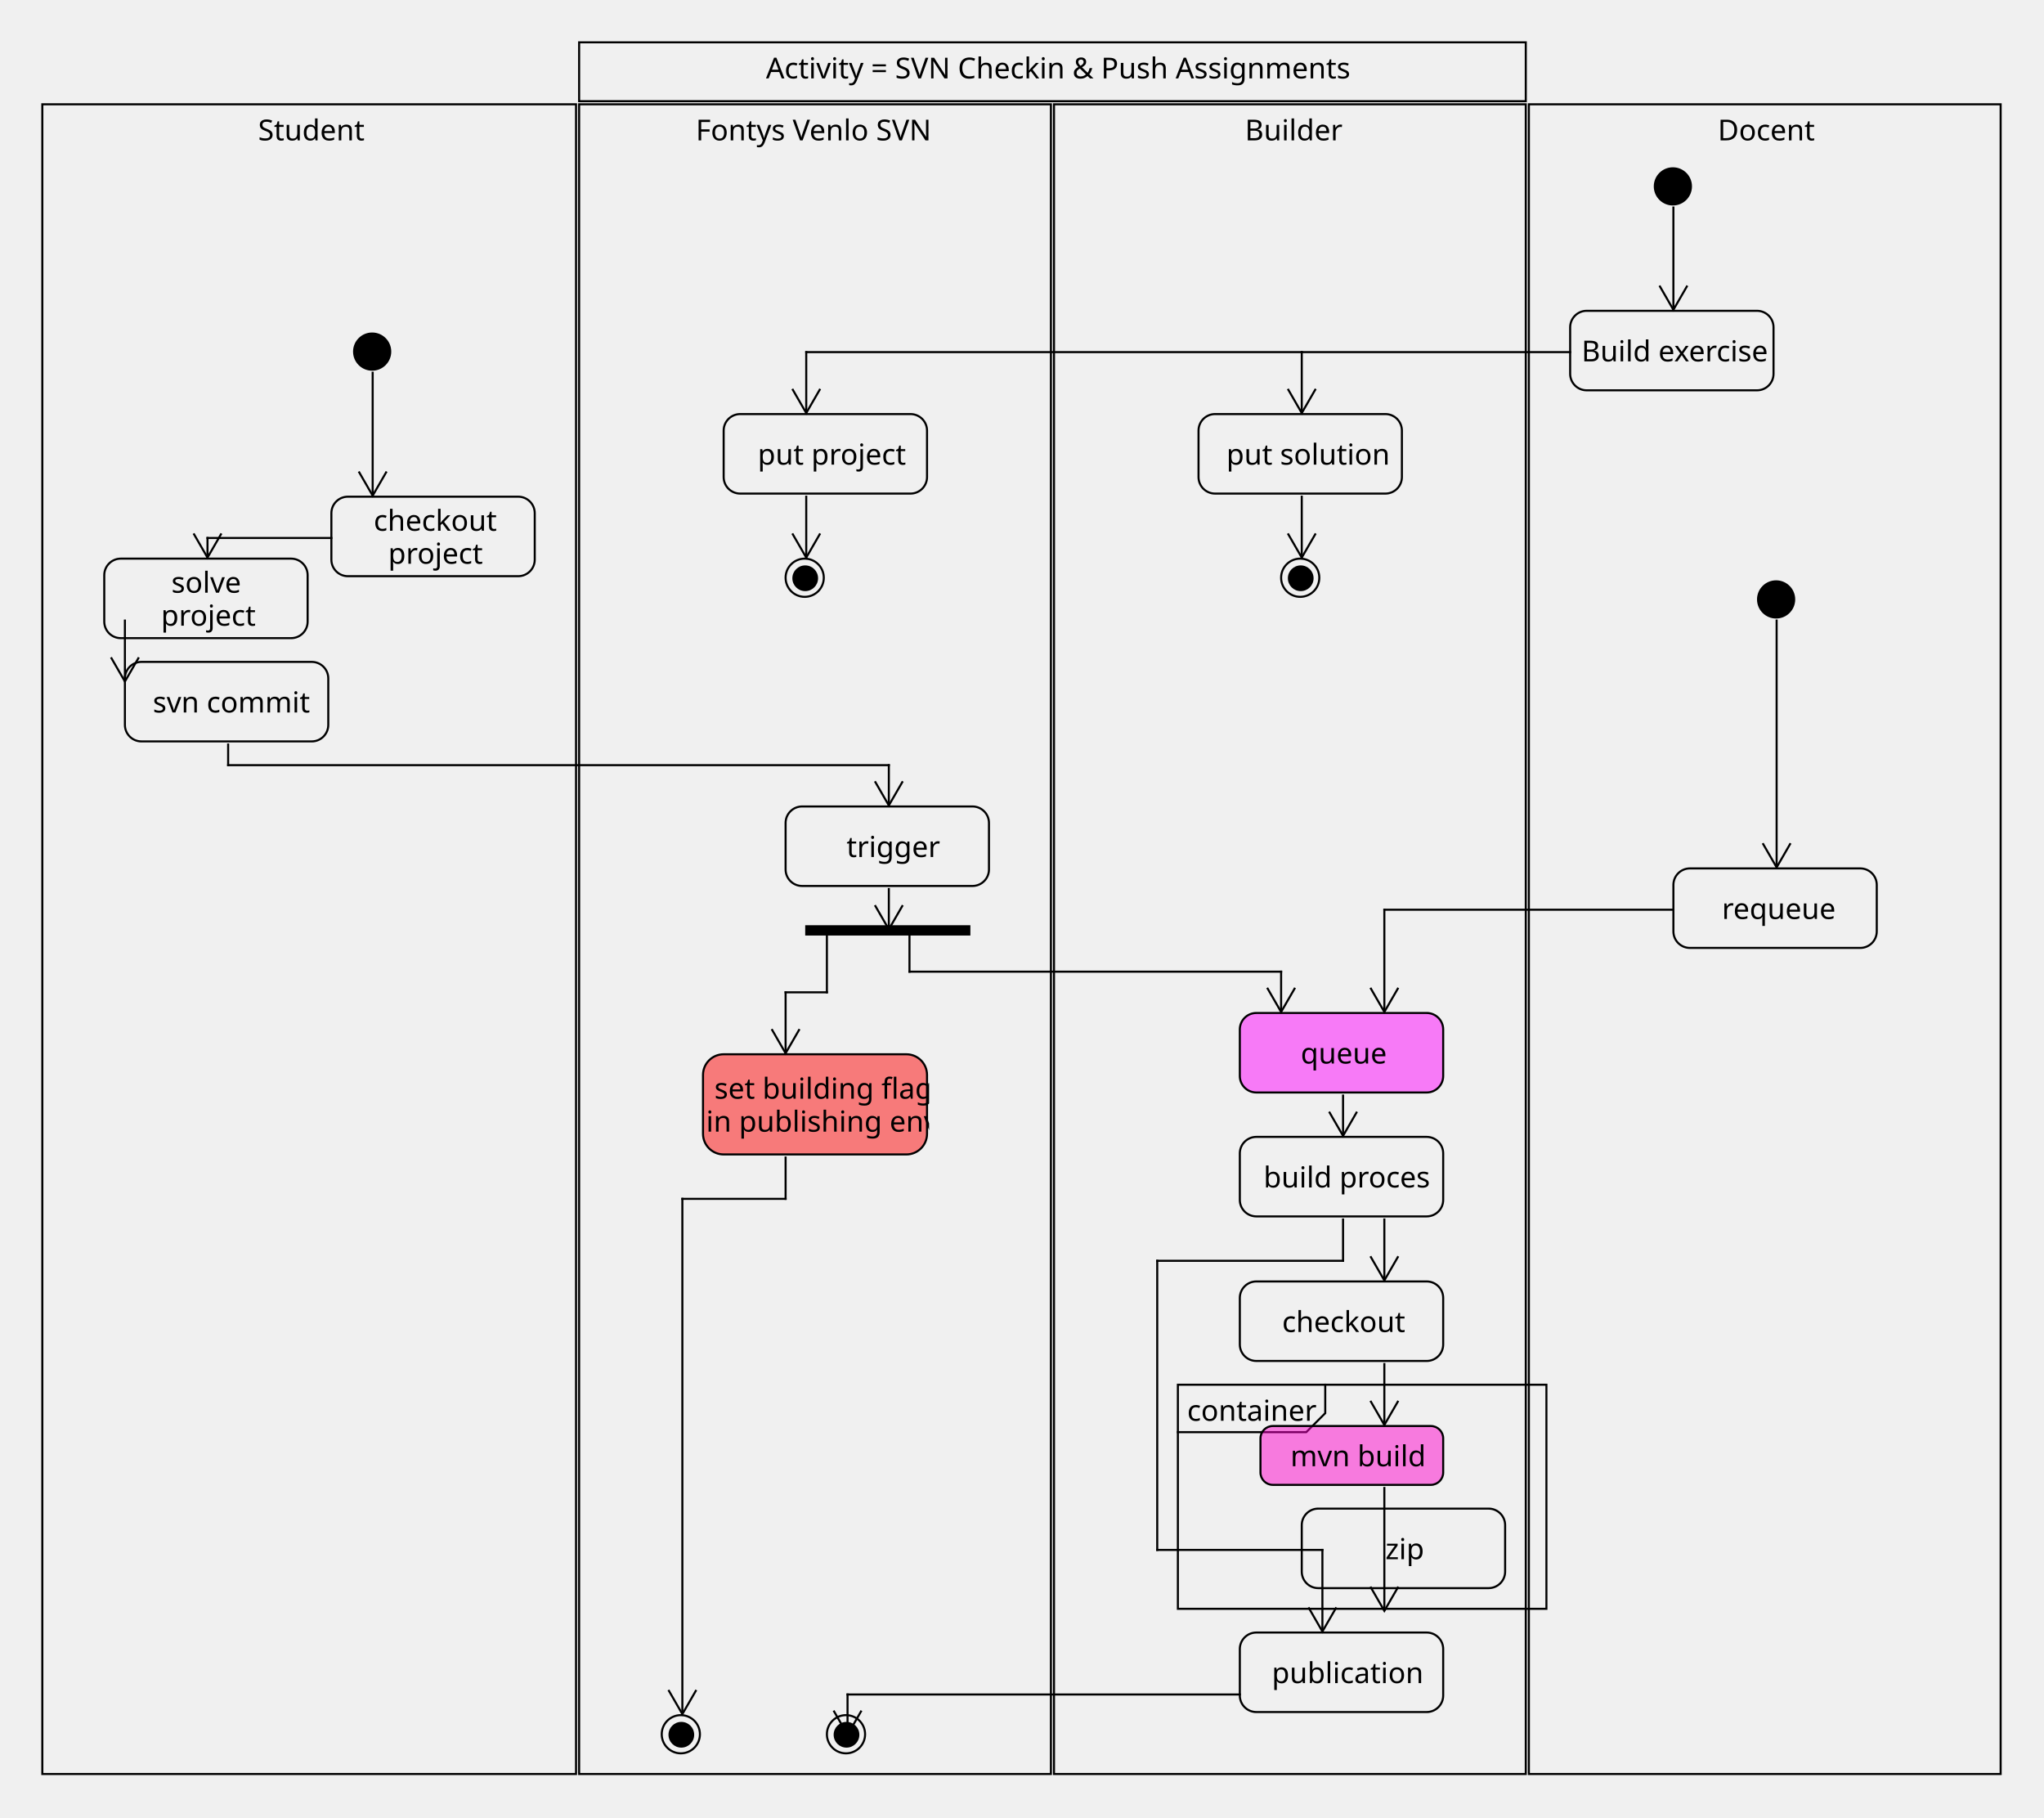
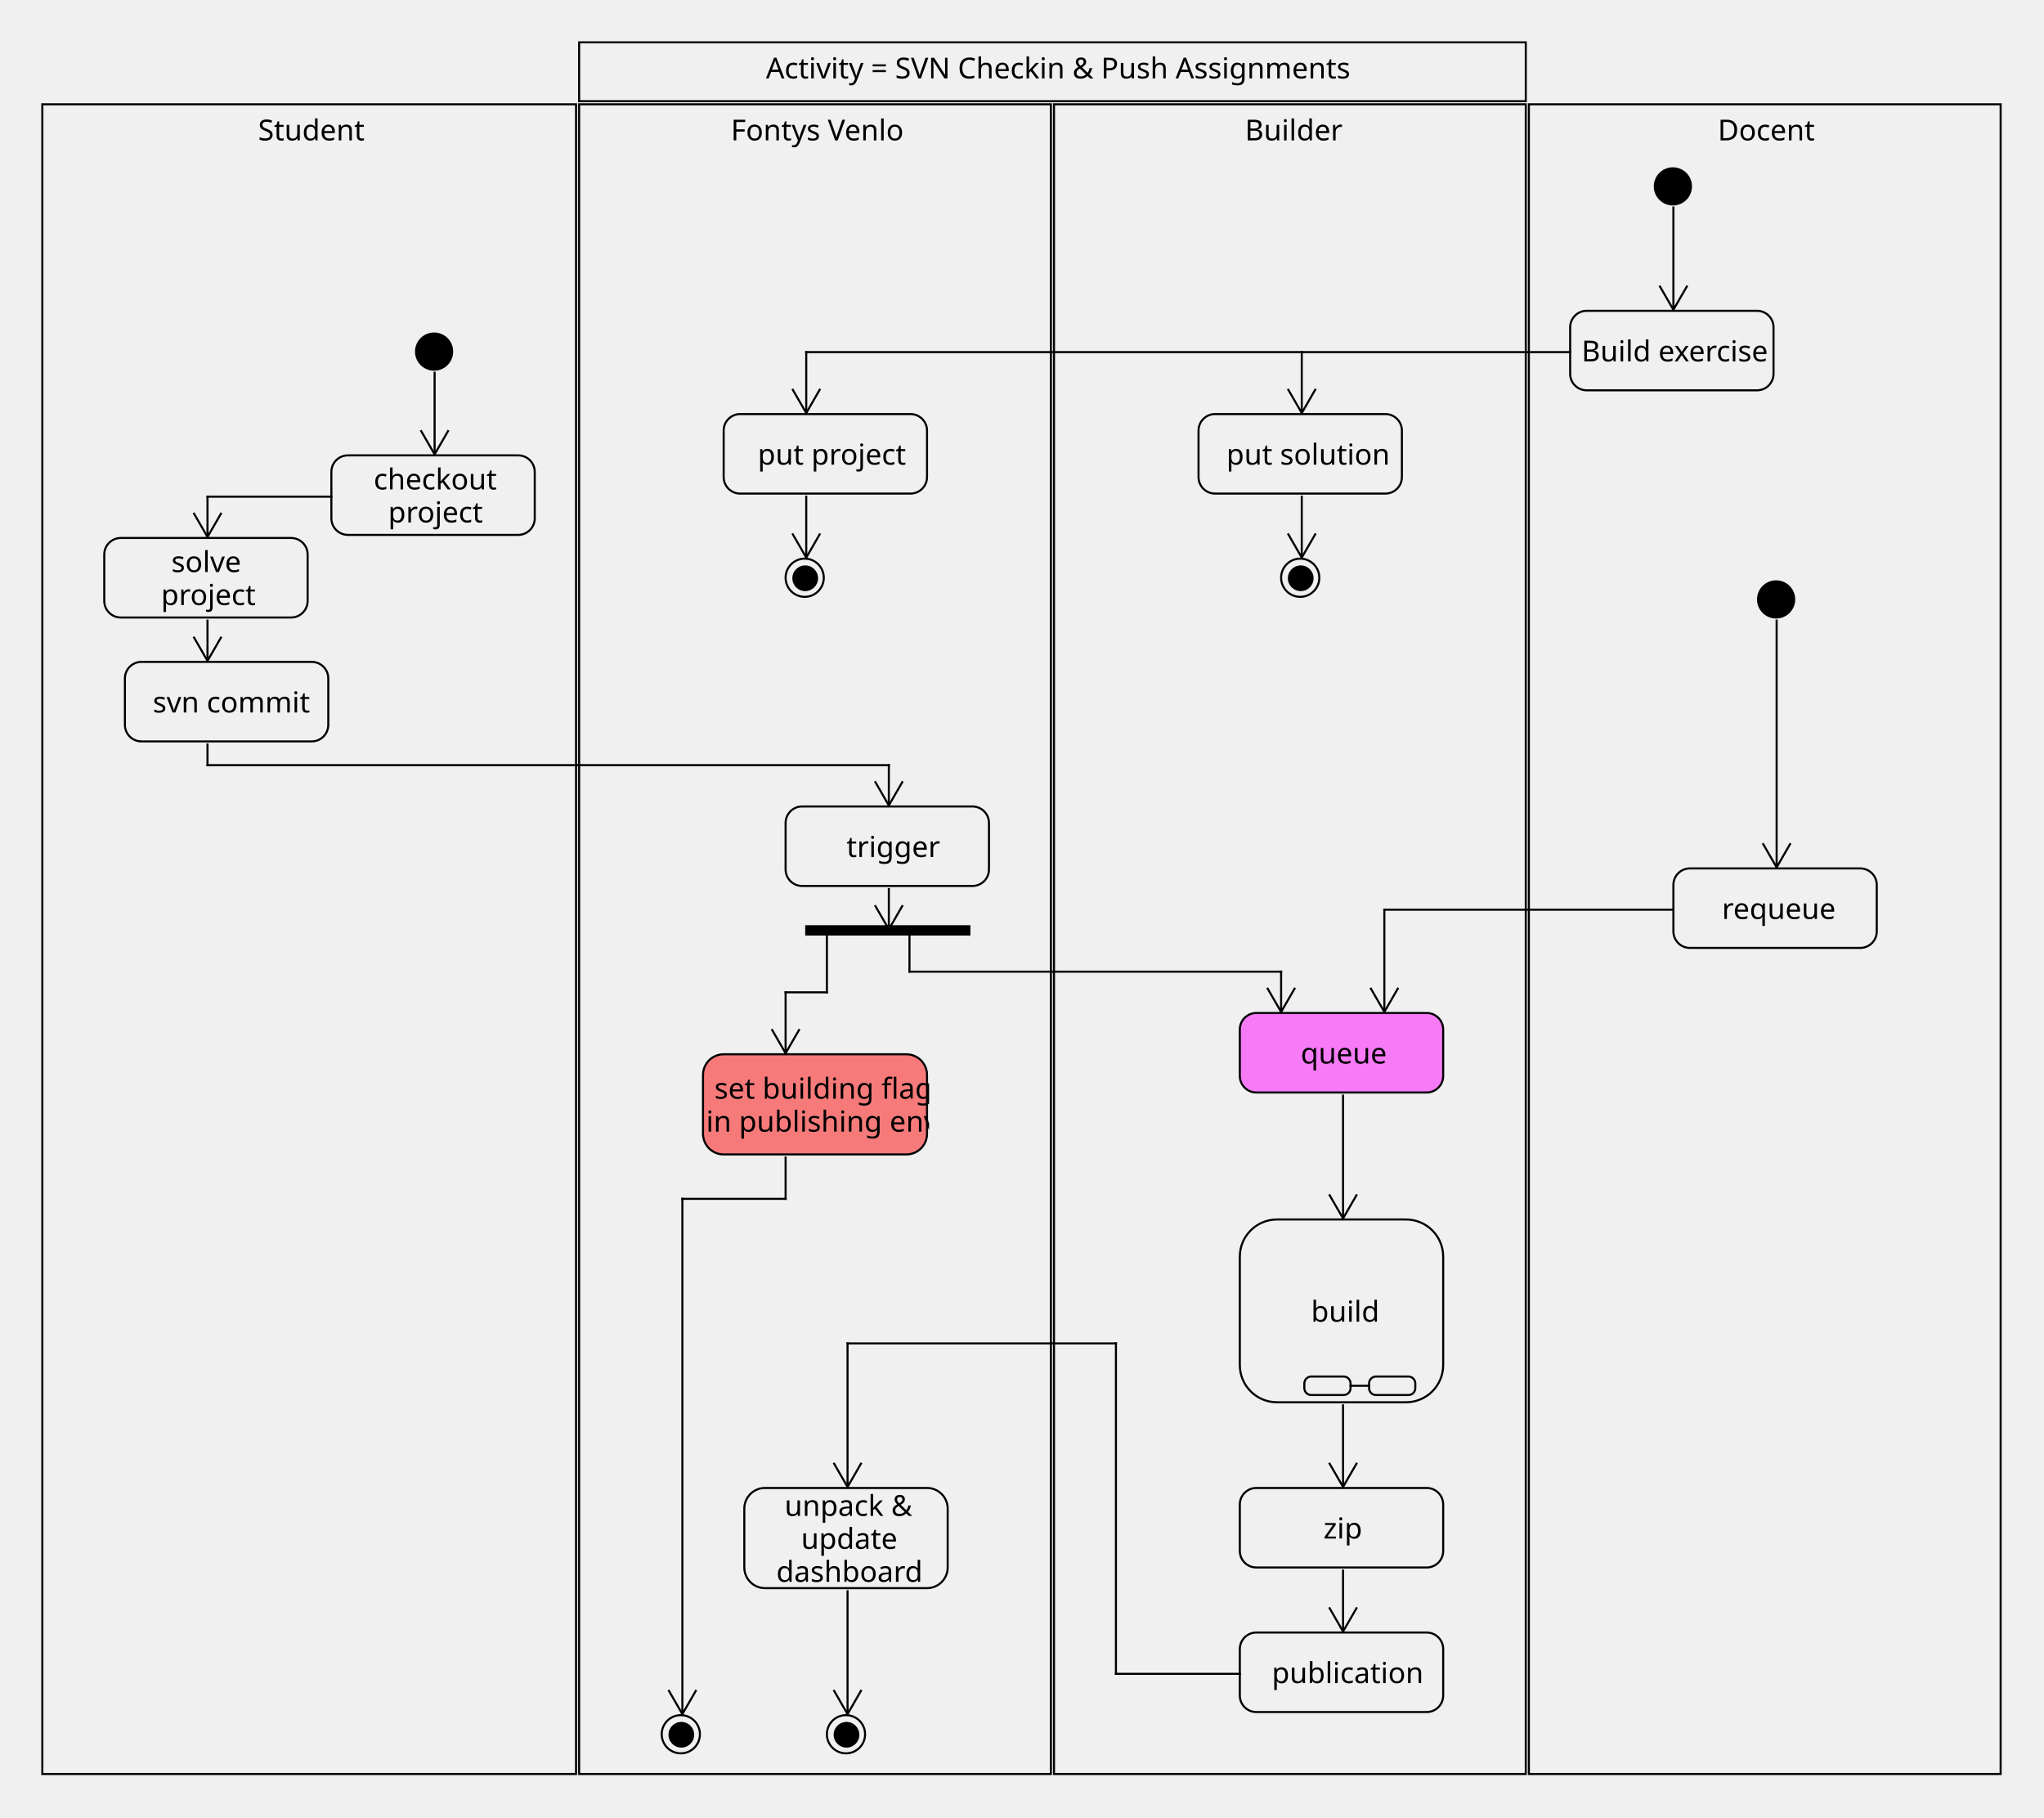
<svg xmlns="http://www.w3.org/2000/svg" fill-opacity="1" color-rendering="auto" color-interpolation="auto" text-rendering="auto" stroke="black" stroke-linecap="square" width="990" stroke-miterlimit="10" shape-rendering="auto" stroke-opacity="1" fill="black" stroke-dasharray="none" font-weight="normal" stroke-width="1" viewBox="20 60 990 880" height="880" font-family="'Dialog'" font-style="normal" stroke-linejoin="miter" font-size="12px" stroke-dashoffset="0" image-rendering="auto">
  <defs id="genericDefs" />
  <g>
    <defs id="defs1">
      <clipPath clipPathUnits="userSpaceOnUse" id="clipPath1">
        <path d="M0 0 L2147483647 0 L2147483647 2147483647 L0 2147483647 L0 0 Z" />
      </clipPath>
      <clipPath clipPathUnits="userSpaceOnUse" id="clipPath2">
+         <path d="M0 0 L0 50 L100 50 L100 0 Z" />
+       </clipPath>
+       <clipPath clipPathUnits="userSpaceOnUse" id="clipPath3">
+         <path d="M0 0 L0 90 L100 90 L100 0 Z" />
+       </clipPath>
+       <clipPath clipPathUnits="userSpaceOnUse" id="clipPath4">
        <path d="M0 0 L0 30 L460 30 L460 0 Z" />
      </clipPath>
-       <clipPath clipPathUnits="userSpaceOnUse" id="clipPath3">
+       <clipPath clipPathUnits="userSpaceOnUse" id="clipPath5">
        <path d="M0 0 L0 40 L100 40 L100 0 Z" />
      </clipPath>
-       <clipPath clipPathUnits="userSpaceOnUse" id="clipPath4">
-         <path d="M0 0 L0 110 L180 110 L180 0 Z" />
-       </clipPath>
-       <clipPath clipPathUnits="userSpaceOnUse" id="clipPath5">
+       <clipPath clipPathUnits="userSpaceOnUse" id="clipPath6">
        <path d="M0 0 L0 20 L20 20 L20 0 Z" />
-       </clipPath>
-       <clipPath clipPathUnits="userSpaceOnUse" id="clipPath6">
-         <path d="M0 0 L0 30 L90 30 L90 0 Z" />
      </clipPath>
      <clipPath clipPathUnits="userSpaceOnUse" id="clipPath7">
        <path d="M0 0 L0 810 L230 810 L230 0 Z" />
      </clipPath>
      <clipPath clipPathUnits="userSpaceOnUse" id="clipPath8">
        <path d="M0 0 L0 50 L110 50 L110 0 Z" />
      </clipPath>
      <clipPath clipPathUnits="userSpaceOnUse" id="clipPath9">
        <path d="M0 0 L0 20 L80 20 L80 0 Z" />
      </clipPath>
      <clipPath clipPathUnits="userSpaceOnUse" id="clipPath10">
        <path d="M0 0 L0 810 L260 810 L260 0 Z" />
      </clipPath>
      <clipPath clipPathUnits="userSpaceOnUse" id="clipPath11">
+         <path d="M0 0 L0 90 L30 90 L30 0 Z" />
+       </clipPath>
+       <clipPath clipPathUnits="userSpaceOnUse" id="clipPath12">
        <path d="M0 0 L0 60 L30 60 L30 0 Z" />
      </clipPath>
-       <clipPath clipPathUnits="userSpaceOnUse" id="clipPath12">
-         <path d="M0 0 L0 40 L90 40 L90 0 Z" />
-       </clipPath>
      <clipPath clipPathUnits="userSpaceOnUse" id="clipPath13">
+         <path d="M0 0 L0 70 L30 70 L30 0 Z" />
+       </clipPath>
+       <clipPath clipPathUnits="userSpaceOnUse" id="clipPath14">
+         <path d="M0 0 L0 50 L30 50 L30 0 Z" />
+       </clipPath>
+       <clipPath clipPathUnits="userSpaceOnUse" id="clipPath15">
+         <path d="M0 0 L0 50 L90 50 L90 0 Z" />
+       </clipPath>
+       <clipPath clipPathUnits="userSpaceOnUse" id="clipPath16">
        <path d="M0 0 L0 60 L270 60 L270 0 Z" />
      </clipPath>
-       <clipPath clipPathUnits="userSpaceOnUse" id="clipPath14">
+       <clipPath clipPathUnits="userSpaceOnUse" id="clipPath17">
        <path d="M0 0 L0 60 L160 60 L160 0 Z" />
      </clipPath>
-       <clipPath clipPathUnits="userSpaceOnUse" id="clipPath15">
+       <clipPath clipPathUnits="userSpaceOnUse" id="clipPath18">
        <path d="M0 0 L0 80 L30 80 L30 0 Z" />
      </clipPath>
-       <clipPath clipPathUnits="userSpaceOnUse" id="clipPath16">
-         <path d="M0 0 L0 90 L30 90 L30 0 Z" />
-       </clipPath>
-       <clipPath clipPathUnits="userSpaceOnUse" id="clipPath17">
+       <clipPath clipPathUnits="userSpaceOnUse" id="clipPath19">
        <path d="M0 0 L0 70 L210 70 L210 0 Z" />
      </clipPath>
-       <clipPath clipPathUnits="userSpaceOnUse" id="clipPath18">
-         <path d="M0 0 L0 50 L220 50 L220 0 Z" />
-       </clipPath>
-       <clipPath clipPathUnits="userSpaceOnUse" id="clipPath19">
+       <clipPath clipPathUnits="userSpaceOnUse" id="clipPath20">
+         <path d="M0 0 L0 190 L220 190 L220 0 Z" />
+       </clipPath>
+       <clipPath clipPathUnits="userSpaceOnUse" id="clipPath21">
        <path d="M0 0 L0 80 L170 80 L170 0 Z" />
      </clipPath>
-       <clipPath clipPathUnits="userSpaceOnUse" id="clipPath20">
+       <clipPath clipPathUnits="userSpaceOnUse" id="clipPath22">
        <path d="M0 0 L0 150 L30 150 L30 0 Z" />
      </clipPath>
-       <clipPath clipPathUnits="userSpaceOnUse" id="clipPath21">
+       <clipPath clipPathUnits="userSpaceOnUse" id="clipPath23">
        <path d="M0 0 L0 30 L30 30 L30 0 Z" />
      </clipPath>
-       <clipPath clipPathUnits="userSpaceOnUse" id="clipPath22">
+       <clipPath clipPathUnits="userSpaceOnUse" id="clipPath24">
        <path d="M0 0 L0 300 L80 300 L80 0 Z" />
      </clipPath>
-       <clipPath clipPathUnits="userSpaceOnUse" id="clipPath23">
+       <clipPath clipPathUnits="userSpaceOnUse" id="clipPath25">
        <path d="M0 0 L0 90 L50 90 L50 0 Z" />
      </clipPath>
-       <clipPath clipPathUnits="userSpaceOnUse" id="clipPath24">
-         <path d="M0 0 L0 50 L30 50 L30 0 Z" />
-       </clipPath>
-       <clipPath clipPathUnits="userSpaceOnUse" id="clipPath25">
-         <path d="M0 0 L0 230 L120 230 L120 0 Z" />
-       </clipPath>
      <clipPath clipPathUnits="userSpaceOnUse" id="clipPath26">
-         <path d="M0 0 L0 60 L350 60 L350 0 Z" />
+         <path d="M0 0 L0 60 L360 60 L360 0 Z" />
      </clipPath>
    </defs>
+     <g fill="rgb(255,255,255)" fill-opacity="0" transform="translate(380,780)" stroke-opacity="0" stroke="rgb(255,255,255)">
+       <rect x="0.5" y="0.5" clip-path="url(#clipPath2)" width="98.5" rx="10" ry="10" height="48.5" stroke="none" />
+     </g>
+     <g transform="translate(380,780)">
+       <rect x="0.5" y="0.5" clip-path="url(#clipPath2)" fill="none" width="98.5" rx="10" ry="10" height="48.5" />
+       <text x="20" font-size="14px" y="14.016" clip-path="url(#clipPath2)" font-family="sans-serif" stroke="none" xml:space="preserve">unpack &amp;</text>
+       <text x="28" font-size="14px" y="29.984" clip-path="url(#clipPath2)" font-family="sans-serif" stroke="none" xml:space="preserve">update </text>
+       <text x="16" font-size="14px" y="45.953" clip-path="url(#clipPath2)" font-family="sans-serif" stroke="none" xml:space="preserve">dashboard</text>
+     </g>
+     <g fill="rgb(255,255,255)" fill-opacity="0" transform="translate(620,650)" stroke-opacity="0" stroke="rgb(255,255,255)">
+       <rect x="0.5" y="0.5" clip-path="url(#clipPath3)" width="98.5" rx="18" ry="18" height="88.5" stroke="none" />
+     </g>
+     <g transform="translate(620,650)">
+       <rect x="0.5" y="0.5" clip-path="url(#clipPath3)" fill="none" width="98.5" rx="18" ry="18" height="88.5" />
+       <text x="35" font-size="14px" y="49.984" clip-path="url(#clipPath3)" font-family="sans-serif" stroke="none" xml:space="preserve">build</text>
+     </g>
+     <g font-size="14px" transform="translate(620,650)" fill-opacity="0" fill="rgb(255,255,255)" font-family="sans-serif" stroke="rgb(255,255,255)" stroke-opacity="0">
+       <rect x="63.1" y="76.54" clip-path="url(#clipPath3)" width="22.4" rx="3.36" ry="3.36" height="8.96" stroke="none" />
+     </g>
+     <g font-family="sans-serif" font-size="14px" transform="translate(620,650)">
+       <rect x="63.1" y="76.54" clip-path="url(#clipPath3)" fill="none" width="22.4" rx="3.36" ry="3.36" height="8.96" />
+     </g>
+     <g font-size="14px" transform="translate(620,650)" fill-opacity="0" fill="rgb(255,255,255)" font-family="sans-serif" stroke="rgb(255,255,255)" stroke-opacity="0">
+       <rect x="31.74" y="76.54" clip-path="url(#clipPath3)" width="22.4" rx="3.36" ry="3.36" height="8.96" stroke="none" />
+     </g>
+     <g font-family="sans-serif" font-size="14px" transform="translate(620,650)">
+       <rect x="31.74" y="76.54" clip-path="url(#clipPath3)" fill="none" width="22.4" rx="3.36" ry="3.36" height="8.96" />
+       <path fill="none" d="M54.14 81.02 L63.1 81.02" clip-path="url(#clipPath3)" />
+     </g>
    <g fill="rgb(255,255,255)" fill-opacity="0" transform="translate(300,80)" stroke-opacity="0" stroke="rgb(255,255,255)">
-       <rect x="0.5" width="458.5" height="28.5" y="0.5" clip-path="url(#clipPath2)" stroke="none" />
+       <rect x="0.5" width="458.5" height="28.5" y="0.5" clip-path="url(#clipPath4)" stroke="none" />
    </g>
    <g transform="translate(300,80)">
-       <rect fill="none" x="0.5" width="458.5" height="28.5" y="0.5" clip-path="url(#clipPath2)" />
-       <text x="91" font-size="14px" y="17.969" clip-path="url(#clipPath2)" font-family="sans-serif" stroke="none" xml:space="preserve">Activity = SVN Checkin &amp; Push Assignments</text>
-     </g>
-     <g fill="rgb(255,255,255)" fill-opacity="0" transform="translate(650,790)" stroke-opacity="0" stroke="rgb(255,255,255)">
-       <rect x="0.5" y="0.5" clip-path="url(#clipPath3)" width="98.5" rx="8" ry="8" height="38.5" stroke="none" />
-     </g>
-     <g transform="translate(650,790)">
-       <rect x="0.5" y="0.5" clip-path="url(#clipPath3)" fill="none" width="98.5" rx="8" ry="8" height="38.5" />
-       <text x="41" font-size="14px" y="24.984" clip-path="url(#clipPath3)" font-family="sans-serif" stroke="none" xml:space="preserve">zip</text>
-     </g>
-     <g fill="rgb(255,255,255)" fill-opacity="0" transform="translate(590,730)" stroke-opacity="0" stroke="rgb(255,255,255)">
-       <rect x="0.5" width="178.5" height="108.5" y="0.5" clip-path="url(#clipPath4)" stroke="none" />
-     </g>
-     <g transform="translate(590,730)">
-       <rect fill="none" x="0.5" width="178.5" height="108.5" y="0.5" clip-path="url(#clipPath4)" />
-       <path fill="none" d="M71.874 0.5 L71.874 14.281 L62.687 23.469 L0.5 23.469" clip-path="url(#clipPath4)" />
-       <text x="5" font-size="14px" y="17.969" clip-path="url(#clipPath4)" font-family="sans-serif" stroke="none" xml:space="preserve">container</text>
-     </g>
-     <g fill="rgb(255,255,255)" fill-opacity="0" transform="translate(70,330)" stroke-opacity="0" stroke="rgb(255,255,255)">
-       <rect x="0.5" y="0.5" clip-path="url(#clipPath3)" width="98.5" rx="8" ry="8" height="38.5" stroke="none" />
-     </g>
-     <g transform="translate(70,330)">
-       <rect x="0.5" y="0.5" clip-path="url(#clipPath3)" fill="none" width="98.5" rx="8" ry="8" height="38.5" />
-       <text x="33" font-size="14px" y="17" clip-path="url(#clipPath3)" font-family="sans-serif" stroke="none" xml:space="preserve">solve</text>
-       <text x="28" font-size="14px" y="32.969" clip-path="url(#clipPath3)" font-family="sans-serif" stroke="none" xml:space="preserve">project</text>
+       <rect fill="none" x="0.5" width="458.5" height="28.5" y="0.5" clip-path="url(#clipPath4)" />
+       <text x="91" font-size="14px" y="17.969" clip-path="url(#clipPath4)" font-family="sans-serif" stroke="none" xml:space="preserve">Activity = SVN Checkin &amp; Push Assignments</text>
+     </g>
+     <g fill="rgb(255,255,255)" fill-opacity="0" transform="translate(620,780)" stroke-opacity="0" stroke="rgb(255,255,255)">
+       <rect x="0.5" y="0.5" clip-path="url(#clipPath5)" width="98.5" rx="8" ry="8" height="38.5" stroke="none" />
+     </g>
+     <g transform="translate(620,780)">
+       <rect x="0.5" y="0.5" clip-path="url(#clipPath5)" fill="none" width="98.5" rx="8" ry="8" height="38.5" />
+       <text x="41" font-size="14px" y="24.984" clip-path="url(#clipPath5)" font-family="sans-serif" stroke="none" xml:space="preserve">zip</text>
+     </g>
+     <g fill="rgb(255,255,255)" fill-opacity="0" transform="translate(70,320)" stroke-opacity="0" stroke="rgb(255,255,255)">
+       <rect x="0.5" y="0.5" clip-path="url(#clipPath5)" width="98.5" rx="8" ry="8" height="38.5" stroke="none" />
+     </g>
+     <g transform="translate(70,320)">
+       <rect x="0.5" y="0.5" clip-path="url(#clipPath5)" fill="none" width="98.5" rx="8" ry="8" height="38.5" />
+       <text x="33" font-size="14px" y="17" clip-path="url(#clipPath5)" font-family="sans-serif" stroke="none" xml:space="preserve">solve</text>
+       <text x="28" font-size="14px" y="32.969" clip-path="url(#clipPath5)" font-family="sans-serif" stroke="none" xml:space="preserve">project</text>
    </g>
    <g fill="rgb(255,255,255)" fill-opacity="0" transform="translate(400,330)" stroke-opacity="0" stroke="rgb(255,255,255)">
-       <circle r="9.25" clip-path="url(#clipPath5)" cx="9.75" cy="9.75" stroke="none" />
+       <circle r="9.25" clip-path="url(#clipPath6)" cx="9.75" cy="9.75" stroke="none" />
    </g>
    <g transform="translate(400,330)">
-       <circle fill="none" r="9.25" clip-path="url(#clipPath5)" cx="9.75" cy="9.75" />
-       <circle r="6.227" clip-path="url(#clipPath5)" cx="10" cy="10" stroke="none" />
+       <circle fill="none" r="9.25" clip-path="url(#clipPath6)" cx="9.75" cy="9.75" />
+       <circle r="6.227" clip-path="url(#clipPath6)" cx="10" cy="10" stroke="none" />
    </g>
    <g fill="rgb(255,255,255)" fill-opacity="0" transform="translate(400,330)" stroke-opacity="0" stroke="rgb(255,255,255)">
-       <circle fill="none" r="6.227" clip-path="url(#clipPath5)" cx="10" cy="10" />
-     </g>
-     <g fill="rgb(255,255,255)" fill-opacity="0" transform="translate(180,300)" stroke-opacity="0" stroke="rgb(255,255,255)">
-       <rect x="0.5" y="0.5" clip-path="url(#clipPath3)" width="98.5" rx="8" ry="8" height="38.5" stroke="none" />
-     </g>
-     <g transform="translate(180,300)">
-       <rect x="0.5" y="0.5" clip-path="url(#clipPath3)" fill="none" width="98.5" rx="8" ry="8" height="38.5" />
-       <text x="21" font-size="14px" y="17" clip-path="url(#clipPath3)" font-family="sans-serif" stroke="none" xml:space="preserve">checkout</text>
-       <text x="28" font-size="14px" y="32.969" clip-path="url(#clipPath3)" font-family="sans-serif" stroke="none" xml:space="preserve">project</text>
+       <circle fill="none" r="6.227" clip-path="url(#clipPath6)" cx="10" cy="10" />
+     </g>
+     <g fill="rgb(255,255,255)" fill-opacity="0" transform="translate(180,280)" stroke-opacity="0" stroke="rgb(255,255,255)">
+       <rect x="0.5" y="0.5" clip-path="url(#clipPath5)" width="98.5" rx="8" ry="8" height="38.5" stroke="none" />
+     </g>
+     <g transform="translate(180,280)">
+       <rect x="0.5" y="0.5" clip-path="url(#clipPath5)" fill="none" width="98.5" rx="8" ry="8" height="38.5" />
+       <text x="21" font-size="14px" y="17" clip-path="url(#clipPath5)" font-family="sans-serif" stroke="none" xml:space="preserve">checkout</text>
+       <text x="28" font-size="14px" y="32.969" clip-path="url(#clipPath5)" font-family="sans-serif" stroke="none" xml:space="preserve">project</text>
    </g>
    <g fill="rgb(255,255,255)" fill-opacity="0" transform="translate(370,260)" stroke-opacity="0" stroke="rgb(255,255,255)">
-       <rect x="0.5" y="0.5" clip-path="url(#clipPath3)" width="98.5" rx="8" ry="8" height="38.5" stroke="none" />
+       <rect x="0.5" y="0.5" clip-path="url(#clipPath5)" width="98.5" rx="8" ry="8" height="38.5" stroke="none" />
    </g>
    <g transform="translate(370,260)">
-       <rect x="0.5" y="0.5" clip-path="url(#clipPath3)" fill="none" width="98.5" rx="8" ry="8" height="38.5" />
-       <text x="17" font-size="14px" y="24.984" clip-path="url(#clipPath3)" font-family="sans-serif" stroke="none" xml:space="preserve">put project</text>
+       <rect x="0.5" y="0.5" clip-path="url(#clipPath5)" fill="none" width="98.5" rx="8" ry="8" height="38.5" />
+       <text x="17" font-size="14px" y="24.984" clip-path="url(#clipPath5)" font-family="sans-serif" stroke="none" xml:space="preserve">put project</text>
    </g>
    <g fill="rgb(255,255,255)" fill-opacity="0" transform="translate(640,330)" stroke-opacity="0" stroke="rgb(255,255,255)">
-       <circle r="9.25" clip-path="url(#clipPath5)" cx="9.75" cy="9.75" stroke="none" />
+       <circle r="9.25" clip-path="url(#clipPath6)" cx="9.75" cy="9.75" stroke="none" />
    </g>
    <g transform="translate(640,330)">
-       <circle fill="none" r="9.25" clip-path="url(#clipPath5)" cx="9.75" cy="9.75" />
-       <circle r="6.227" clip-path="url(#clipPath5)" cx="10" cy="10" stroke="none" />
+       <circle fill="none" r="9.25" clip-path="url(#clipPath6)" cx="9.75" cy="9.75" />
+       <circle r="6.227" clip-path="url(#clipPath6)" cx="10" cy="10" stroke="none" />
    </g>
    <g fill="rgb(255,255,255)" fill-opacity="0" transform="translate(640,330)" stroke-opacity="0" stroke="rgb(255,255,255)">
-       <circle fill="none" r="6.227" clip-path="url(#clipPath5)" cx="10" cy="10" />
+       <circle fill="none" r="6.227" clip-path="url(#clipPath6)" cx="10" cy="10" />
    </g>
    <g fill="rgb(255,255,255)" fill-opacity="0" transform="translate(600,260)" stroke-opacity="0" stroke="rgb(255,255,255)">
-       <rect x="0.5" y="0.5" clip-path="url(#clipPath3)" width="98.5" rx="8" ry="8" height="38.5" stroke="none" />
+       <rect x="0.5" y="0.5" clip-path="url(#clipPath5)" width="98.5" rx="8" ry="8" height="38.5" stroke="none" />
    </g>
    <g transform="translate(600,260)">
-       <rect x="0.5" y="0.5" clip-path="url(#clipPath3)" fill="none" width="98.5" rx="8" ry="8" height="38.5" />
-       <text x="14" font-size="14px" y="24.984" clip-path="url(#clipPath3)" font-family="sans-serif" stroke="none" xml:space="preserve">put solution</text>
+       <rect x="0.5" y="0.5" clip-path="url(#clipPath5)" fill="none" width="98.5" rx="8" ry="8" height="38.5" />
+       <text x="14" font-size="14px" y="24.984" clip-path="url(#clipPath5)" font-family="sans-serif" stroke="none" xml:space="preserve">put solution</text>
    </g>
    <g transform="translate(820,140)">
-       <circle r="8.75" clip-path="url(#clipPath5)" cx="10.25" cy="10.25" stroke="none" />
-       <circle fill="none" r="8.75" clip-path="url(#clipPath5)" cx="10.25" cy="10.25" />
+       <circle r="8.75" clip-path="url(#clipPath6)" cx="10.25" cy="10.25" stroke="none" />
+       <circle fill="none" r="8.75" clip-path="url(#clipPath6)" cx="10.25" cy="10.25" />
    </g>
    <g fill="rgb(255,255,255)" fill-opacity="0" transform="translate(780,210)" stroke-opacity="0" stroke="rgb(255,255,255)">
-       <rect x="0.5" y="0.5" clip-path="url(#clipPath3)" width="98.5" rx="8" ry="8" height="38.5" stroke="none" />
+       <rect x="0.5" y="0.5" clip-path="url(#clipPath5)" width="98.5" rx="8" ry="8" height="38.5" stroke="none" />
    </g>
    <g transform="translate(780,210)">
-       <rect x="0.5" y="0.5" clip-path="url(#clipPath3)" fill="none" width="98.5" rx="8" ry="8" height="38.5" />
-       <text x="6" font-size="14px" y="24.984" clip-path="url(#clipPath3)" font-family="sans-serif" stroke="none" xml:space="preserve">Build exercise</text>
-     </g>
-     <g fill="rgb(255,0,204)" fill-opacity="0.49" transform="translate(630,750)" stroke-opacity="0.49" stroke="rgb(255,0,204)">
-       <rect x="0.5" y="0.5" clip-path="url(#clipPath6)" width="88.5" rx="6" ry="6" height="28.5" stroke="none" />
-     </g>
-     <g transform="translate(630,750)">
-       <rect x="0.5" y="0.5" clip-path="url(#clipPath6)" fill="none" width="88.5" rx="6" ry="6" height="28.5" />
-       <text x="15" font-size="14px" y="19.984" clip-path="url(#clipPath6)" font-family="sans-serif" stroke="none" xml:space="preserve">mvn build</text>
-     </g>
-     <g fill="rgb(255,255,255)" fill-opacity="0" transform="translate(620,680)" stroke-opacity="0" stroke="rgb(255,255,255)">
-       <rect x="0.5" y="0.5" clip-path="url(#clipPath3)" width="98.5" rx="8" ry="8" height="38.5" stroke="none" />
-     </g>
-     <g transform="translate(620,680)">
-       <rect x="0.5" y="0.5" clip-path="url(#clipPath3)" fill="none" width="98.5" rx="8" ry="8" height="38.5" />
-       <text x="21" font-size="14px" y="24.984" clip-path="url(#clipPath3)" font-family="sans-serif" stroke="none" xml:space="preserve">checkout</text>
+       <rect x="0.5" y="0.5" clip-path="url(#clipPath5)" fill="none" width="98.5" rx="8" ry="8" height="38.5" />
+       <text x="6" font-size="14px" y="24.984" clip-path="url(#clipPath5)" font-family="sans-serif" stroke="none" xml:space="preserve">Build exercise</text>
    </g>
    <g transform="translate(870,340)">
-       <circle r="8.75" clip-path="url(#clipPath5)" cx="10.25" cy="10.25" stroke="none" />
-       <circle fill="none" r="8.75" clip-path="url(#clipPath5)" cx="10.25" cy="10.25" />
+       <circle r="8.75" clip-path="url(#clipPath6)" cx="10.25" cy="10.25" stroke="none" />
+       <circle fill="none" r="8.75" clip-path="url(#clipPath6)" cx="10.25" cy="10.25" />
    </g>
    <g fill="rgb(255,255,255)" fill-opacity="0" transform="translate(830,480)" stroke-opacity="0" stroke="rgb(255,255,255)">
-       <rect x="0.5" y="0.5" clip-path="url(#clipPath3)" width="98.5" rx="8" ry="8" height="38.5" stroke="none" />
+       <rect x="0.5" y="0.5" clip-path="url(#clipPath5)" width="98.5" rx="8" ry="8" height="38.5" stroke="none" />
    </g>
    <g transform="translate(830,480)">
-       <rect x="0.5" y="0.5" clip-path="url(#clipPath3)" fill="none" width="98.5" rx="8" ry="8" height="38.5" />
-       <text x="24" font-size="14px" y="24.984" clip-path="url(#clipPath3)" font-family="sans-serif" stroke="none" xml:space="preserve">requeue</text>
+       <rect x="0.5" y="0.5" clip-path="url(#clipPath5)" fill="none" width="98.5" rx="8" ry="8" height="38.5" />
+       <text x="24" font-size="14px" y="24.984" clip-path="url(#clipPath5)" font-family="sans-serif" stroke="none" xml:space="preserve">requeue</text>
    </g>
    <g fill="rgb(255,255,255)" fill-opacity="0" transform="translate(760,110)" stroke-opacity="0" stroke="rgb(255,255,255)">
      <rect x="0.5" width="228.5" height="808.5" y="0.5" clip-path="url(#clipPath7)" stroke="none" />
    </g>
    <g transform="translate(760,110)">
      <rect fill="none" x="0.5" width="228.5" height="808.5" y="0.5" clip-path="url(#clipPath7)" />
      <text x="92" font-size="14px" y="17.969" clip-path="url(#clipPath7)" font-family="sans-serif" stroke="none" xml:space="preserve">Docent</text>
    </g>
    <g fill="rgb(255,255,255)" fill-opacity="0" transform="translate(340,890)" stroke-opacity="0" stroke="rgb(255,255,255)">
-       <circle r="9.25" clip-path="url(#clipPath5)" cx="9.75" cy="9.75" stroke="none" />
+       <circle r="9.25" clip-path="url(#clipPath6)" cx="9.75" cy="9.75" stroke="none" />
    </g>
    <g transform="translate(340,890)">
-       <circle fill="none" r="9.25" clip-path="url(#clipPath5)" cx="9.75" cy="9.75" />
-       <circle r="6.227" clip-path="url(#clipPath5)" cx="10" cy="10" stroke="none" />
+       <circle fill="none" r="9.25" clip-path="url(#clipPath6)" cx="9.75" cy="9.75" />
+       <circle r="6.227" clip-path="url(#clipPath6)" cx="10" cy="10" stroke="none" />
    </g>
    <g fill="rgb(255,255,255)" fill-opacity="0" transform="translate(340,890)" stroke-opacity="0" stroke="rgb(255,255,255)">
-       <circle fill="none" r="6.227" clip-path="url(#clipPath5)" cx="10" cy="10" />
+       <circle fill="none" r="6.227" clip-path="url(#clipPath6)" cx="10" cy="10" />
    </g>
    <g fill="rgb(255,0,0)" fill-opacity="0.49" transform="translate(360,570)" stroke-opacity="0.49" stroke="rgb(255,0,0)">
      <rect x="0.5" y="0.5" clip-path="url(#clipPath8)" width="108.5" rx="10" ry="10" height="48.5" stroke="none" />
    </g>
    <g transform="translate(360,570)">
      <rect x="0.5" y="0.5" clip-path="url(#clipPath8)" fill="none" width="108.5" rx="10" ry="10" height="48.5" />
      <text x="6" font-size="14px" y="22" clip-path="url(#clipPath8)" font-family="sans-serif" stroke="none" xml:space="preserve">set building flag</text>
      <text x="2" font-size="14px" y="37.969" clip-path="url(#clipPath8)" font-family="sans-serif" stroke="none" xml:space="preserve">in publishing env</text>
    </g>
    <g stroke-width="5" transform="translate(410,500)">
      <path fill="none" d="M0.5 10.5 L79 10.5" clip-path="url(#clipPath9)" />
    </g>
    <g fill="rgb(255,255,255)" fill-opacity="0" transform="translate(300,110)" stroke-opacity="0" stroke="rgb(255,255,255)">
      <rect x="0.5" width="228.5" height="808.5" y="0.5" clip-path="url(#clipPath7)" stroke="none" />
    </g>
    <g transform="translate(300,110)">
      <rect fill="none" x="0.5" width="228.5" height="808.5" y="0.5" clip-path="url(#clipPath7)" />
-       <text x="57" font-size="14px" y="17.969" clip-path="url(#clipPath7)" font-family="sans-serif" stroke="none" xml:space="preserve">Fontys Venlo SVN </text>
+       <text x="74" font-size="14px" y="17.969" clip-path="url(#clipPath7)" font-family="sans-serif" stroke="none" xml:space="preserve">Fontys Venlo  </text>
    </g>
    <g fill="rgb(255,255,255)" fill-opacity="0" transform="translate(530,110)" stroke-opacity="0" stroke="rgb(255,255,255)">
      <rect x="0.5" width="228.5" height="808.5" y="0.5" clip-path="url(#clipPath7)" stroke="none" />
    </g>
    <g transform="translate(530,110)">
      <rect fill="none" x="0.5" width="228.5" height="808.5" y="0.5" clip-path="url(#clipPath7)" />
      <text x="93" font-size="14px" y="17.969" clip-path="url(#clipPath7)" font-family="sans-serif" stroke="none" xml:space="preserve">Builder</text>
    </g>
    <g fill="rgb(255,255,255)" fill-opacity="0" transform="translate(420,890)" stroke-opacity="0" stroke="rgb(255,255,255)">
-       <circle r="9.25" clip-path="url(#clipPath5)" cx="9.75" cy="9.75" stroke="none" />
+       <circle r="9.25" clip-path="url(#clipPath6)" cx="9.75" cy="9.75" stroke="none" />
    </g>
    <g transform="translate(420,890)">
-       <circle fill="none" r="9.25" clip-path="url(#clipPath5)" cx="9.75" cy="9.75" />
-       <circle r="6.227" clip-path="url(#clipPath5)" cx="10" cy="10" stroke="none" />
+       <circle fill="none" r="9.25" clip-path="url(#clipPath6)" cx="9.75" cy="9.75" />
+       <circle r="6.227" clip-path="url(#clipPath6)" cx="10" cy="10" stroke="none" />
    </g>
    <g fill="rgb(255,255,255)" fill-opacity="0" transform="translate(420,890)" stroke-opacity="0" stroke="rgb(255,255,255)">
-       <circle fill="none" r="6.227" clip-path="url(#clipPath5)" cx="10" cy="10" />
+       <circle fill="none" r="6.227" clip-path="url(#clipPath6)" cx="10" cy="10" />
    </g>
    <g fill="rgb(255,255,255)" fill-opacity="0" transform="translate(620,850)" stroke-opacity="0" stroke="rgb(255,255,255)">
-       <rect x="0.5" y="0.5" clip-path="url(#clipPath3)" width="98.5" rx="8" ry="8" height="38.5" stroke="none" />
+       <rect x="0.5" y="0.5" clip-path="url(#clipPath5)" width="98.5" rx="8" ry="8" height="38.5" stroke="none" />
    </g>
    <g transform="translate(620,850)">
-       <rect x="0.5" y="0.5" clip-path="url(#clipPath3)" fill="none" width="98.5" rx="8" ry="8" height="38.5" />
-       <text x="16" font-size="14px" y="24.984" clip-path="url(#clipPath3)" font-family="sans-serif" stroke="none" xml:space="preserve">publication</text>
-     </g>
-     <g fill="rgb(255,255,255)" fill-opacity="0" transform="translate(620,610)" stroke-opacity="0" stroke="rgb(255,255,255)">
-       <rect x="0.5" y="0.5" clip-path="url(#clipPath3)" width="98.5" rx="8" ry="8" height="38.5" stroke="none" />
-     </g>
-     <g transform="translate(620,610)">
-       <rect x="0.5" y="0.5" clip-path="url(#clipPath3)" fill="none" width="98.5" rx="8" ry="8" height="38.5" />
-       <text x="12" font-size="14px" y="24.984" clip-path="url(#clipPath3)" font-family="sans-serif" stroke="none" xml:space="preserve">build proces</text>
+       <rect x="0.5" y="0.5" clip-path="url(#clipPath5)" fill="none" width="98.5" rx="8" ry="8" height="38.5" />
+       <text x="16" font-size="14px" y="24.984" clip-path="url(#clipPath5)" font-family="sans-serif" stroke="none" xml:space="preserve">publication</text>
    </g>
    <g fill="rgb(255,0,255)" fill-opacity="0.49" transform="translate(620,550)" stroke-opacity="0.49" stroke="rgb(255,0,255)">
-       <rect x="0.5" y="0.5" clip-path="url(#clipPath3)" width="98.5" rx="8" ry="8" height="38.5" stroke="none" />
+       <rect x="0.5" y="0.5" clip-path="url(#clipPath5)" width="98.5" rx="8" ry="8" height="38.5" stroke="none" />
    </g>
    <g transform="translate(620,550)">
-       <rect x="0.5" y="0.5" clip-path="url(#clipPath3)" fill="none" width="98.5" rx="8" ry="8" height="38.5" />
-       <text x="30" font-size="14px" y="24.984" clip-path="url(#clipPath3)" font-family="sans-serif" stroke="none" xml:space="preserve">queue</text>
+       <rect x="0.5" y="0.5" clip-path="url(#clipPath5)" fill="none" width="98.5" rx="8" ry="8" height="38.5" />
+       <text x="30" font-size="14px" y="24.984" clip-path="url(#clipPath5)" font-family="sans-serif" stroke="none" xml:space="preserve">queue</text>
    </g>
    <g fill="rgb(255,255,255)" fill-opacity="0" transform="translate(400,450)" stroke-opacity="0" stroke="rgb(255,255,255)">
-       <rect x="0.5" y="0.5" clip-path="url(#clipPath3)" width="98.5" rx="8" ry="8" height="38.5" stroke="none" />
+       <rect x="0.5" y="0.5" clip-path="url(#clipPath5)" width="98.5" rx="8" ry="8" height="38.5" stroke="none" />
    </g>
    <g transform="translate(400,450)">
-       <rect x="0.5" y="0.5" clip-path="url(#clipPath3)" fill="none" width="98.5" rx="8" ry="8" height="38.5" />
-       <text x="30" font-size="14px" y="24.984" clip-path="url(#clipPath3)" font-family="sans-serif" stroke="none" xml:space="preserve">trigger</text>
+       <rect x="0.5" y="0.5" clip-path="url(#clipPath5)" fill="none" width="98.5" rx="8" ry="8" height="38.5" />
+       <text x="30" font-size="14px" y="24.984" clip-path="url(#clipPath5)" font-family="sans-serif" stroke="none" xml:space="preserve">trigger</text>
    </g>
    <g fill="rgb(255,255,255)" fill-opacity="0" transform="translate(80,380)" stroke-opacity="0" stroke="rgb(255,255,255)">
-       <rect x="0.5" y="0.5" clip-path="url(#clipPath3)" width="98.5" rx="8" ry="8" height="38.5" stroke="none" />
+       <rect x="0.5" y="0.5" clip-path="url(#clipPath5)" width="98.5" rx="8" ry="8" height="38.5" stroke="none" />
    </g>
    <g transform="translate(80,380)">
-       <rect x="0.5" y="0.5" clip-path="url(#clipPath3)" fill="none" width="98.5" rx="8" ry="8" height="38.5" />
-       <text x="14" font-size="14px" y="24.984" clip-path="url(#clipPath3)" font-family="sans-serif" stroke="none" xml:space="preserve">svn commit</text>
-     </g>
-     <g transform="translate(190,220)">
-       <circle r="8.75" clip-path="url(#clipPath5)" cx="10.25" cy="10.25" stroke="none" />
-       <circle fill="none" r="8.75" clip-path="url(#clipPath5)" cx="10.25" cy="10.25" />
+       <rect x="0.5" y="0.5" clip-path="url(#clipPath5)" fill="none" width="98.5" rx="8" ry="8" height="38.5" />
+       <text x="14" font-size="14px" y="24.984" clip-path="url(#clipPath5)" font-family="sans-serif" stroke="none" xml:space="preserve">svn commit</text>
+     </g>
+     <g transform="translate(220,220)">
+       <circle r="8.75" clip-path="url(#clipPath6)" cx="10.25" cy="10.25" stroke="none" />
+       <circle fill="none" r="8.75" clip-path="url(#clipPath6)" cx="10.25" cy="10.25" />
    </g>
    <g fill="rgb(255,255,255)" fill-opacity="0" transform="translate(40,110)" stroke-opacity="0" stroke="rgb(255,255,255)">
      <rect x="0.5" width="258.5" height="808.5" y="0.5" clip-path="url(#clipPath10)" stroke="none" />
    </g>
    <g transform="translate(40,110)">
      <rect fill="none" x="0.5" width="258.5" height="808.5" y="0.5" clip-path="url(#clipPath10)" />
      <text x="105" font-size="14px" y="17.969" clip-path="url(#clipPath10)" font-family="sans-serif" stroke="none" xml:space="preserve">Student</text>
    </g>
-     <g transform="translate(70,350)">
-       <path fill="none" d="M10.5 39.5 L10.5 10.5" clip-path="url(#clipPath11)" />
-       <path fill="none" d="M17 28.742 L10.5 40 L4 28.742" clip-path="url(#clipPath11)" />
-     </g>
-     <g transform="translate(110,310)">
-       <path fill="none" d="M10.5 19.5 L10.5 10.5" clip-path="url(#clipPath12)" />
-       <path fill="none" d="M10.5 10.5 L70.5 10.5" clip-path="url(#clipPath12)" />
-       <path fill="none" d="M17 8.742 L10.5 20 L4 8.742" clip-path="url(#clipPath12)" />
+     <g transform="translate(420,820)">
+       <path fill="none" d="M10.5 69.5 L10.5 10.5" clip-path="url(#clipPath11)" />
+       <path fill="none" d="M17 58.742 L10.5 70 L4 58.742" clip-path="url(#clipPath11)" />
+     </g>
+     <g transform="translate(660,810)">
+       <path fill="none" d="M10.5 39.5 L10.5 10.5" clip-path="url(#clipPath12)" />
+       <path fill="none" d="M17 28.742 L10.5 40 L4 28.742" clip-path="url(#clipPath12)" />
+     </g>
+     <g transform="translate(660,730)">
+       <path fill="none" d="M10.5 49.5 L10.5 10.5" clip-path="url(#clipPath13)" />
+       <path fill="none" d="M17 38.742 L10.5 50 L4 38.742" clip-path="url(#clipPath13)" />
+     </g>
+     <g transform="translate(110,350)">
+       <path fill="none" d="M10.5 29.5 L10.5 10.5" clip-path="url(#clipPath14)" />
+       <path fill="none" d="M17 18.742 L10.5 30 L4 18.742" clip-path="url(#clipPath14)" />
+     </g>
+     <g transform="translate(110,290)">
+       <path fill="none" d="M10.5 29.5 L10.5 10.5" clip-path="url(#clipPath15)" />
+       <path fill="none" d="M10.5 10.5 L70.5 10.5" clip-path="url(#clipPath15)" />
+       <path fill="none" d="M17 18.742 L10.5 30 L4 18.742" clip-path="url(#clipPath15)" />
    </g>
    <g transform="translate(400,290)">
-       <path fill="none" d="M10.5 39.5 L10.5 10.5" clip-path="url(#clipPath11)" />
-       <path fill="none" d="M17 28.742 L10.5 40 L4 28.742" clip-path="url(#clipPath11)" />
+       <path fill="none" d="M10.5 39.5 L10.5 10.5" clip-path="url(#clipPath12)" />
+       <path fill="none" d="M17 28.742 L10.5 40 L4 28.742" clip-path="url(#clipPath12)" />
    </g>
    <g transform="translate(400,220)">
-       <path fill="none" d="M10.5 39.5 L10.5 10.5" clip-path="url(#clipPath13)" />
-       <path fill="none" d="M10.5 10.5 L250.5 10.5" clip-path="url(#clipPath13)" />
-       <path fill="none" d="M17 28.742 L10.5 40 L4 28.742" clip-path="url(#clipPath13)" />
+       <path fill="none" d="M10.5 39.5 L10.5 10.5" clip-path="url(#clipPath16)" />
+       <path fill="none" d="M10.5 10.5 L250.5 10.5" clip-path="url(#clipPath16)" />
+       <path fill="none" d="M17 28.742 L10.5 40 L4 28.742" clip-path="url(#clipPath16)" />
    </g>
    <g transform="translate(640,290)">
-       <path fill="none" d="M10.5 39.5 L10.5 10.5" clip-path="url(#clipPath11)" />
-       <path fill="none" d="M17 28.742 L10.5 40 L4 28.742" clip-path="url(#clipPath11)" />
+       <path fill="none" d="M10.5 39.5 L10.5 10.5" clip-path="url(#clipPath12)" />
+       <path fill="none" d="M17 28.742 L10.5 40 L4 28.742" clip-path="url(#clipPath12)" />
    </g>
    <g transform="translate(640,220)">
-       <path fill="none" d="M10.5 39.5 L10.5 10.5" clip-path="url(#clipPath14)" />
-       <path fill="none" d="M10.5 10.5 L140.5 10.5" clip-path="url(#clipPath14)" />
-       <path fill="none" d="M17 28.742 L10.5 40 L4 28.742" clip-path="url(#clipPath14)" />
+       <path fill="none" d="M10.5 39.5 L10.5 10.5" clip-path="url(#clipPath17)" />
+       <path fill="none" d="M10.5 10.5 L140.5 10.5" clip-path="url(#clipPath17)" />
+       <path fill="none" d="M17 28.742 L10.5 40 L4 28.742" clip-path="url(#clipPath17)" />
    </g>
    <g transform="translate(820,150)">
-       <path fill="none" d="M10.5 59.5 L10.5 10.5" clip-path="url(#clipPath15)" />
-       <path fill="none" d="M17 48.742 L10.5 60 L4 48.742" clip-path="url(#clipPath15)" />
-     </g>
-     <g transform="translate(680,770)">
-       <path fill="none" d="M10.5 69.5 L10.5 10.5" clip-path="url(#clipPath16)" />
-       <path fill="none" d="M17 58.742 L10.5 70 L4 58.742" clip-path="url(#clipPath16)" />
+       <path fill="none" d="M10.5 59.5 L10.5 10.5" clip-path="url(#clipPath18)" />
+       <path fill="none" d="M17 48.742 L10.5 60 L4 48.742" clip-path="url(#clipPath18)" />
    </g>
    <g transform="translate(450,500)">
-       <path fill="none" d="M190.5 49.5 L190.5 30.5" clip-path="url(#clipPath17)" />
-       <path fill="none" d="M190.5 30.5 L10.5 30.5" clip-path="url(#clipPath17)" />
-       <path fill="none" d="M10.5 30.5 L10.5 10.5" clip-path="url(#clipPath17)" />
-       <path fill="none" d="M197 38.742 L190.5 50 L184 38.742" clip-path="url(#clipPath17)" />
-     </g>
-     <g transform="translate(420,870)">
-       <path fill="none" d="M10.5 29.5 L10.5 10.5" clip-path="url(#clipPath18)" />
-       <path fill="none" d="M10.5 10.5 L200.5 10.5" clip-path="url(#clipPath18)" />
-       <path fill="none" d="M17 18.742 L10.5 30 L4 18.742" clip-path="url(#clipPath18)" />
-     </g>
-     <g transform="translate(680,710)">
-       <path fill="none" d="M10.5 39.5 L10.5 10.5" clip-path="url(#clipPath11)" />
-       <path fill="none" d="M17 28.742 L10.5 40 L4 28.742" clip-path="url(#clipPath11)" />
-     </g>
-     <g transform="translate(680,640)">
-       <path fill="none" d="M10.5 39.5 L10.5 10.5" clip-path="url(#clipPath11)" />
-       <path fill="none" d="M17 28.742 L10.5 40 L4 28.742" clip-path="url(#clipPath11)" />
+       <path fill="none" d="M190.5 49.5 L190.5 30.5" clip-path="url(#clipPath19)" />
+       <path fill="none" d="M190.5 30.5 L10.5 30.5" clip-path="url(#clipPath19)" />
+       <path fill="none" d="M10.5 30.5 L10.5 10.5" clip-path="url(#clipPath19)" />
+       <path fill="none" d="M197 38.742 L190.5 50 L184 38.742" clip-path="url(#clipPath19)" />
+     </g>
+     <g transform="translate(420,700)">
+       <path fill="none" d="M10.5 79.5 L10.5 10.5" clip-path="url(#clipPath20)" />
+       <path fill="none" d="M10.5 10.5 L140.5 10.5" clip-path="url(#clipPath20)" />
+       <path fill="none" d="M140.5 10.5 L140.5 170.5" clip-path="url(#clipPath20)" />
+       <path fill="none" d="M140.5 170.5 L200.5 170.5" clip-path="url(#clipPath20)" />
+       <path fill="none" d="M17 68.742 L10.5 80 L4 68.742" clip-path="url(#clipPath20)" />
    </g>
    <g transform="translate(680,490)">
-       <path fill="none" d="M10.5 59.5 L10.5 10.5" clip-path="url(#clipPath19)" />
-       <path fill="none" d="M10.5 10.5 L150.5 10.5" clip-path="url(#clipPath19)" />
-       <path fill="none" d="M17 48.742 L10.5 60 L4 48.742" clip-path="url(#clipPath19)" />
+       <path fill="none" d="M10.5 59.5 L10.5 10.5" clip-path="url(#clipPath21)" />
+       <path fill="none" d="M10.5 10.5 L150.5 10.5" clip-path="url(#clipPath21)" />
+       <path fill="none" d="M17 48.742 L10.5 60 L4 48.742" clip-path="url(#clipPath21)" />
    </g>
    <g transform="translate(870,350)">
-       <path fill="none" d="M10.5 129.5 L10.5 10.5" clip-path="url(#clipPath20)" />
-       <path fill="none" d="M17 118.742 L10.5 130 L4 118.742" clip-path="url(#clipPath20)" />
+       <path fill="none" d="M10.5 129.5 L10.5 10.5" clip-path="url(#clipPath22)" />
+       <path fill="none" d="M17 118.742 L10.5 130 L4 118.742" clip-path="url(#clipPath22)" />
    </g>
    <g transform="translate(420,880)">
-       <path fill="none" d="M� � L10.5 10.5" clip-path="url(#clipPath21)" />
-       <path fill="white" d="M� � L� � Z" clip-path="url(#clipPath21)" stroke="none" />
-       <path fill="none" d="M� � L� � Z" clip-path="url(#clipPath21)" />
+       <path fill="none" d="M� � L10.5 10.5" clip-path="url(#clipPath23)" />
+       <path fill="white" d="M� � L� � Z" clip-path="url(#clipPath23)" stroke="none" />
+       <path fill="none" d="M� � L� � Z" clip-path="url(#clipPath23)" />
    </g>
    <g transform="translate(340,610)">
-       <path fill="none" d="M10.5 279.5 L10.5 30.5" clip-path="url(#clipPath22)" />
-       <path fill="none" d="M10.5 30.5 L60.5 30.5" clip-path="url(#clipPath22)" />
-       <path fill="none" d="M60.5 30.5 L60.5 10.5" clip-path="url(#clipPath22)" />
-       <path fill="none" d="M17 268.742 L10.5 280 L4 268.742" clip-path="url(#clipPath22)" />
+       <path fill="none" d="M10.5 279.5 L10.5 30.5" clip-path="url(#clipPath24)" />
+       <path fill="none" d="M10.5 30.5 L60.5 30.5" clip-path="url(#clipPath24)" />
+       <path fill="none" d="M60.5 30.5 L60.5 10.5" clip-path="url(#clipPath24)" />
+       <path fill="none" d="M17 268.742 L10.5 280 L4 268.742" clip-path="url(#clipPath24)" />
    </g>
    <g transform="translate(390,500)">
-       <path fill="none" d="M10.5 69.5 L10.5 40.5" clip-path="url(#clipPath23)" />
-       <path fill="none" d="M10.5 40.5 L30.5 40.5" clip-path="url(#clipPath23)" />
-       <path fill="none" d="M30.5 40.5 L30.5 10.5" clip-path="url(#clipPath23)" />
-       <path fill="none" d="M17 58.742 L10.5 70 L4 58.742" clip-path="url(#clipPath23)" />
+       <path fill="none" d="M10.5 69.5 L10.5 40.5" clip-path="url(#clipPath25)" />
+       <path fill="none" d="M10.5 40.5 L30.5 40.5" clip-path="url(#clipPath25)" />
+       <path fill="none" d="M30.5 40.5 L30.5 10.5" clip-path="url(#clipPath25)" />
+       <path fill="none" d="M17 58.742 L10.5 70 L4 58.742" clip-path="url(#clipPath25)" />
    </g>
    <g transform="translate(440,480)">
-       <path fill="none" d="M10.5 29.5 L10.5 10.5" clip-path="url(#clipPath24)" />
-       <path fill="none" d="M17 18.742 L10.5 30 L4 18.742" clip-path="url(#clipPath24)" />
-     </g>
-     <g transform="translate(570,640)">
-       <path fill="none" d="M90.5 209.5 L90.5 170.5" clip-path="url(#clipPath25)" />
-       <path fill="none" d="M90.5 170.5 L10.5 170.5" clip-path="url(#clipPath25)" />
-       <path fill="none" d="M10.5 170.5 L10.5 30.5" clip-path="url(#clipPath25)" />
-       <path fill="none" d="M10.5 30.5 L100.5 30.5" clip-path="url(#clipPath25)" />
-       <path fill="none" d="M100.5 30.5 L100.5 10.5" clip-path="url(#clipPath25)" />
-       <path fill="none" d="M97 198.742 L90.5 210 L84 198.742" clip-path="url(#clipPath25)" />
+       <path fill="none" d="M10.5 29.5 L10.5 10.5" clip-path="url(#clipPath14)" />
+       <path fill="none" d="M17 18.742 L10.5 30 L4 18.742" clip-path="url(#clipPath14)" />
    </g>
    <g transform="translate(660,580)">
-       <path fill="none" d="M10.5 29.5 L10.5 10.5" clip-path="url(#clipPath24)" />
-       <path fill="none" d="M17 18.742 L10.5 30 L4 18.742" clip-path="url(#clipPath24)" />
-     </g>
-     <g transform="translate(120,410)">
-       <path fill="none" d="M330.5 39.5 L330.5 20.5" clip-path="url(#clipPath26)" />
-       <path fill="none" d="M330.5 20.5 L10.5 20.5" clip-path="url(#clipPath26)" />
+       <path fill="none" d="M10.5 69.5 L10.5 10.5" clip-path="url(#clipPath11)" />
+       <path fill="none" d="M17 58.742 L10.5 70 L4 58.742" clip-path="url(#clipPath11)" />
+     </g>
+     <g transform="translate(110,410)">
+       <path fill="none" d="M340.5 39.5 L340.5 20.5" clip-path="url(#clipPath26)" />
+       <path fill="none" d="M340.5 20.5 L10.5 20.5" clip-path="url(#clipPath26)" />
      <path fill="none" d="M10.5 20.5 L10.5 10.5" clip-path="url(#clipPath26)" />
-       <path fill="none" d="M337 28.742 L330.5 40 L324 28.742" clip-path="url(#clipPath26)" />
-     </g>
-     <g transform="translate(190,230)">
-       <path fill="none" d="M10.5 69.5 L10.5 10.5" clip-path="url(#clipPath16)" />
-       <path fill="none" d="M17 58.742 L10.5 70 L4 58.742" clip-path="url(#clipPath16)" />
+       <path fill="none" d="M347 28.742 L340.5 40 L334 28.742" clip-path="url(#clipPath26)" />
+     </g>
+     <g transform="translate(220,230)">
+       <path fill="none" d="M10.5 49.5 L10.5 10.5" clip-path="url(#clipPath13)" />
+       <path fill="none" d="M17 38.742 L10.5 50 L4 38.742" clip-path="url(#clipPath13)" />
    </g>
  </g>
</svg>
